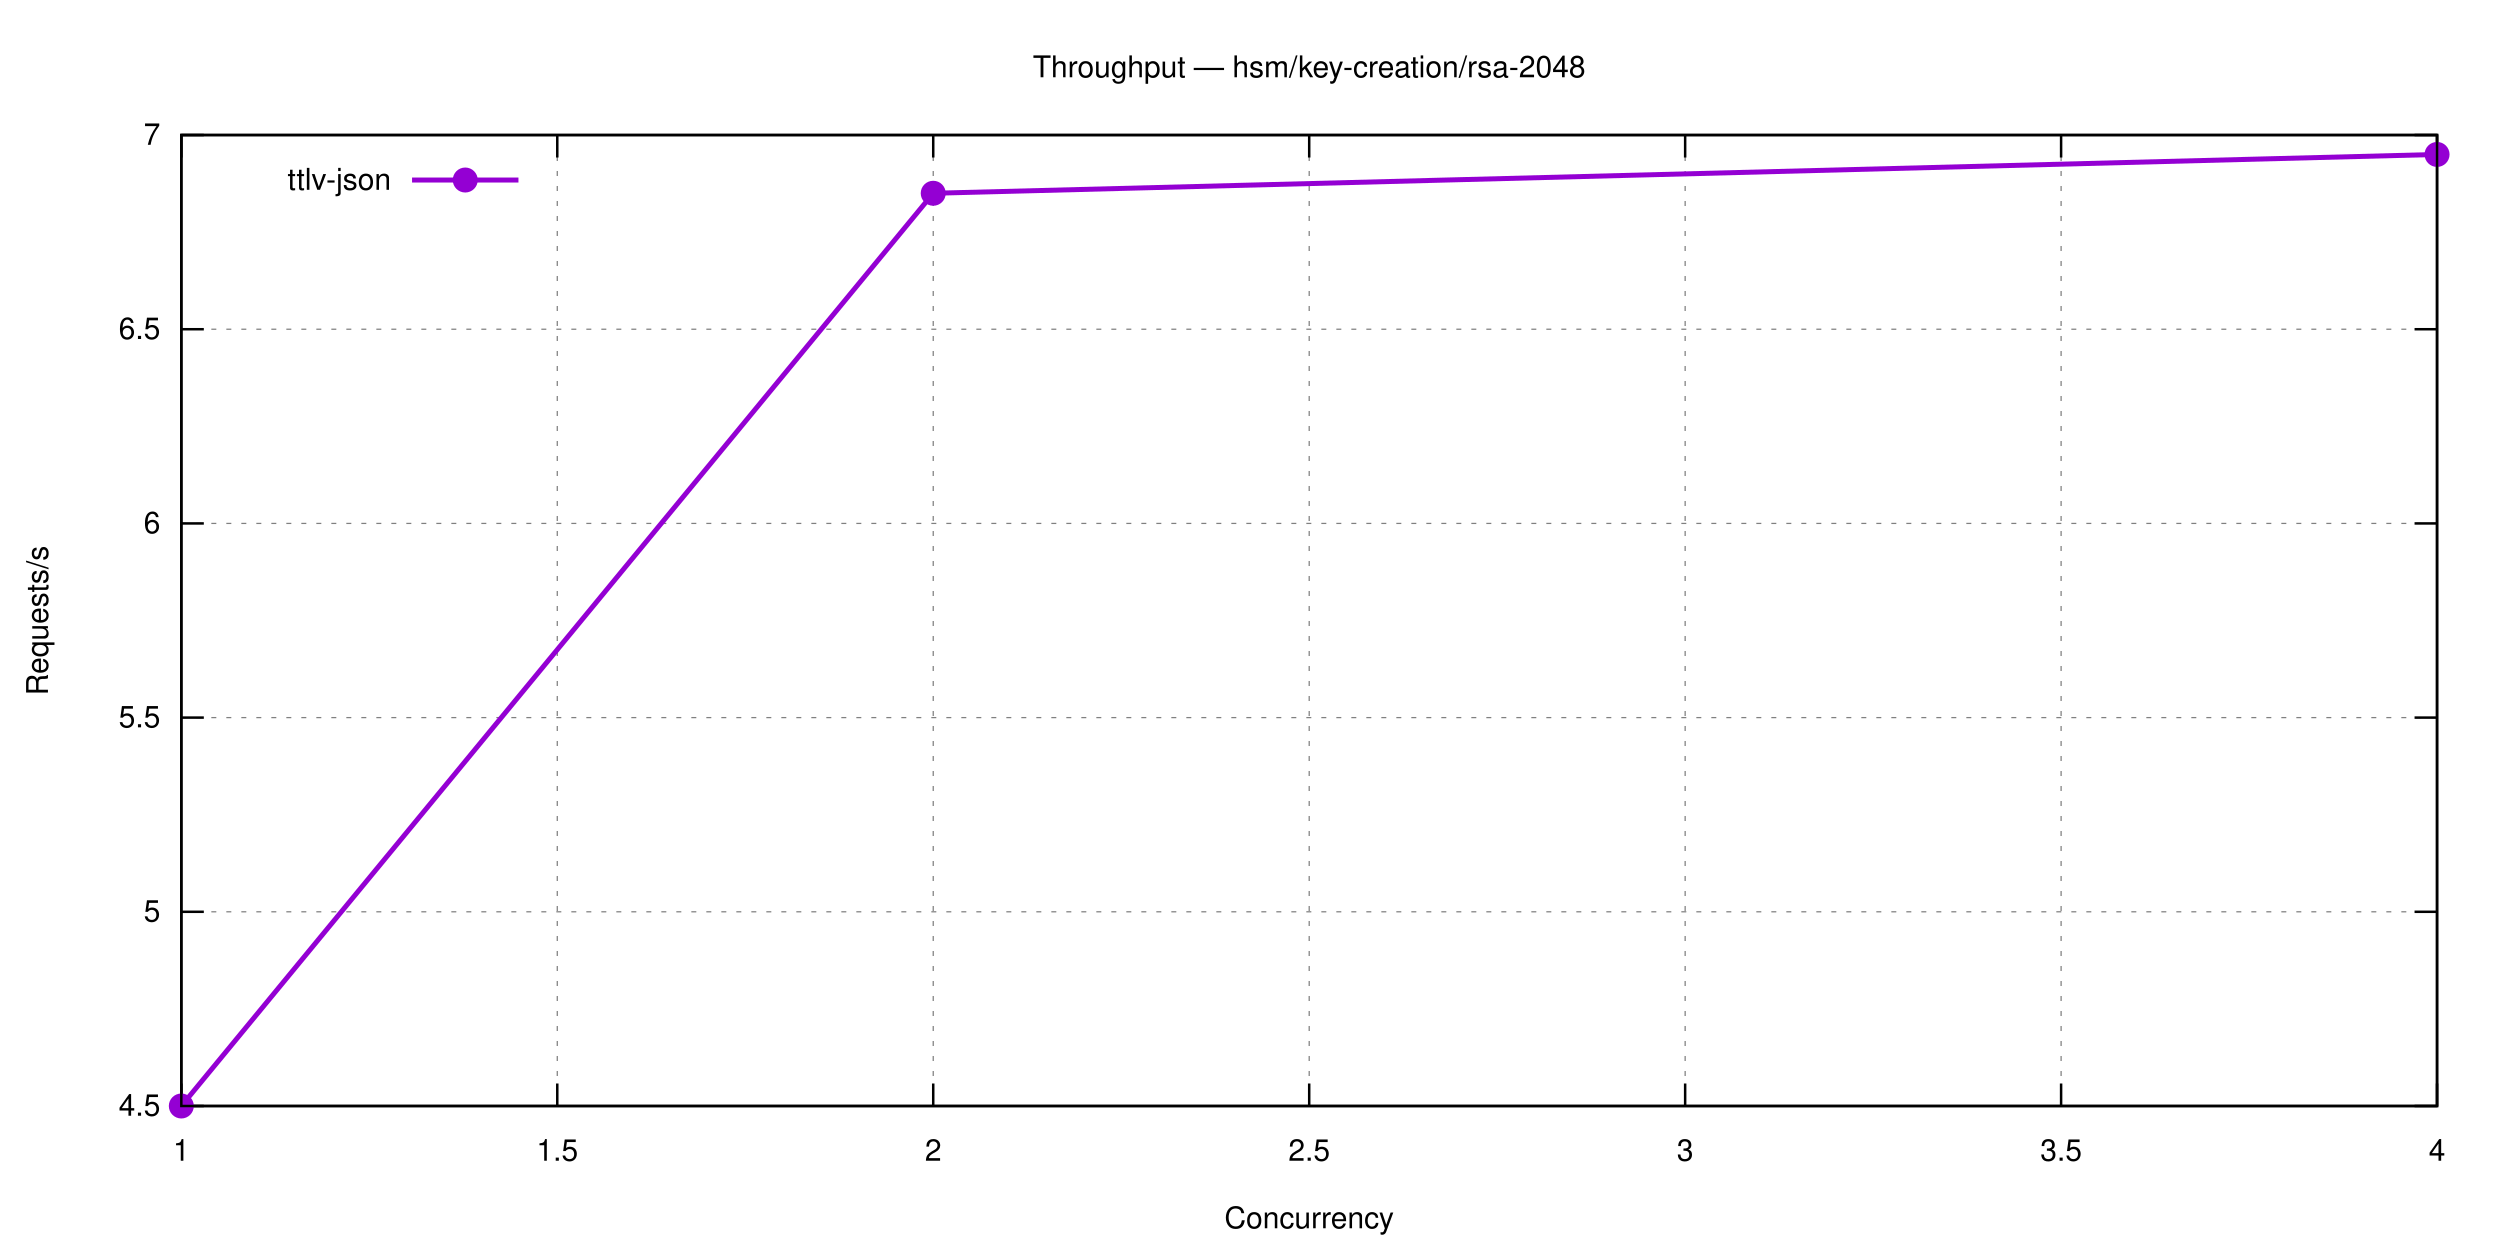
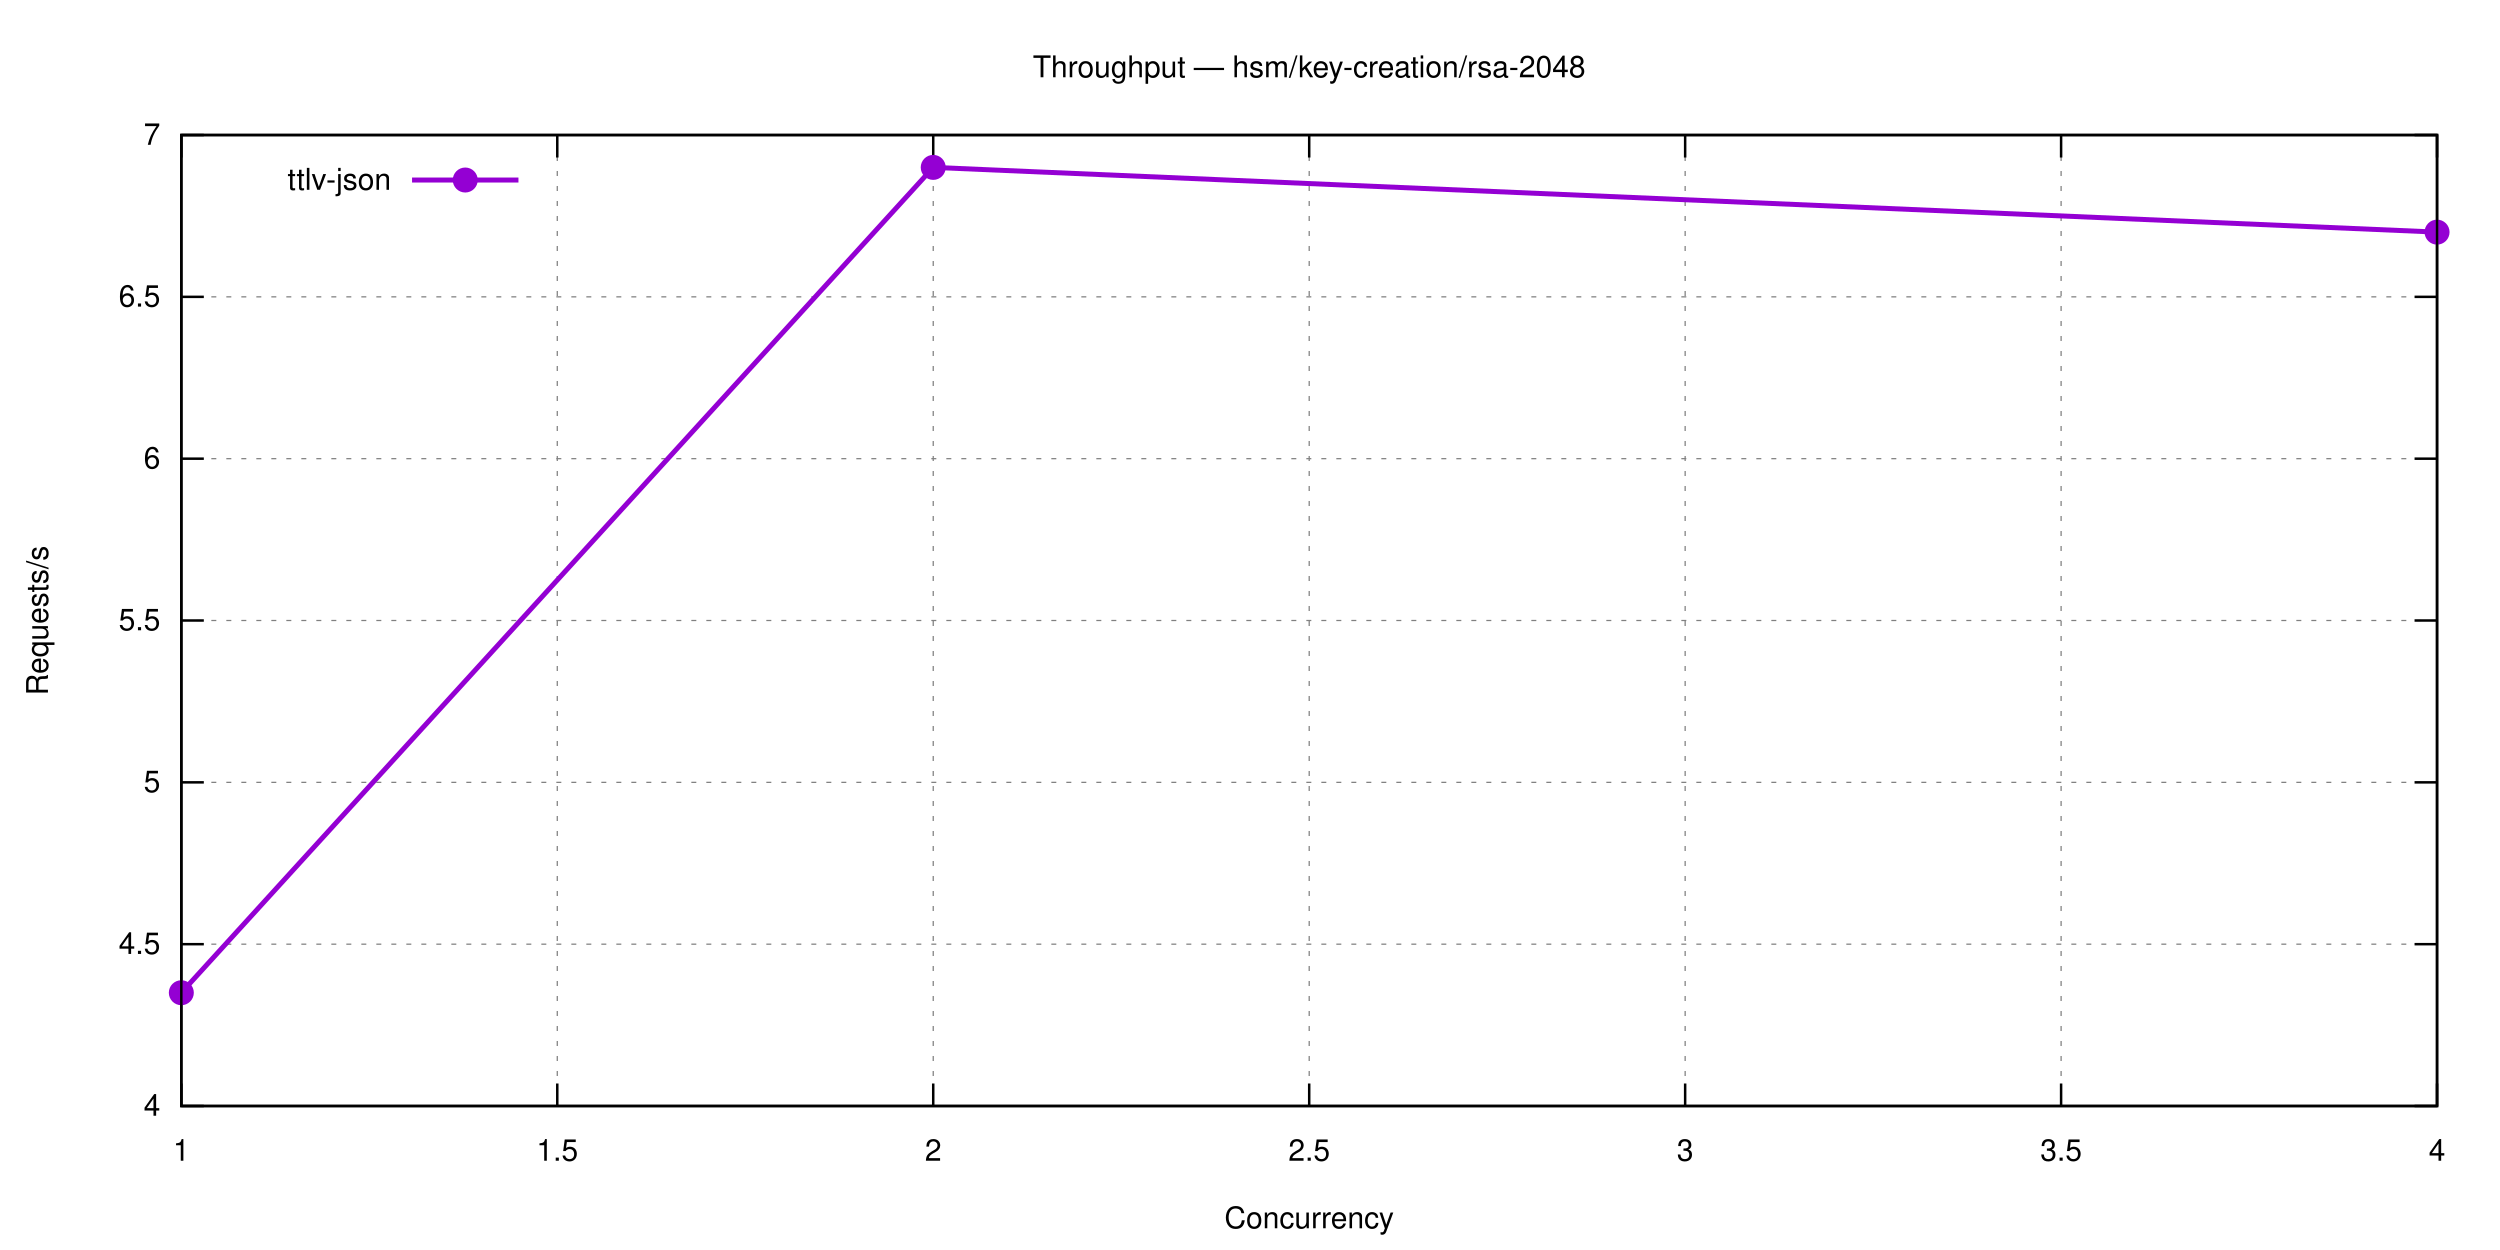
<svg xmlns="http://www.w3.org/2000/svg" xmlns:xlink="http://www.w3.org/1999/xlink" width="1000" height="500" viewBox="0 0 1000 500">
  <g id="gnuplot_canvas">
    <rect x="0" y="0" width="1000" height="500" fill="none" />
    <defs>
      <circle id="gpDot" r="0.5" stroke-width="0.5" stroke="currentColor" />
      <path id="gpPt0" stroke-width="0.222" stroke="currentColor" d="M-1,0 h2 M0,-1 v2" />
      <path id="gpPt1" stroke-width="0.222" stroke="currentColor" d="M-1,-1 L1,1 M1,-1 L-1,1" />
      <path id="gpPt2" stroke-width="0.222" stroke="currentColor" d="M-1,0 L1,0 M0,-1 L0,1 M-1,-1 L1,1 M-1,1 L1,-1" />
      <rect id="gpPt3" stroke-width="0.222" stroke="currentColor" x="-1" y="-1" width="2" height="2" />
      <rect id="gpPt4" stroke-width="0.222" stroke="currentColor" fill="currentColor" x="-1" y="-1" width="2" height="2" />
      <circle id="gpPt5" stroke-width="0.222" stroke="currentColor" cx="0" cy="0" r="1" />
      <use xlink:href="#gpPt5" id="gpPt6" fill="currentColor" stroke="none" />
      <path id="gpPt7" stroke-width="0.222" stroke="currentColor" d="M0,-1.33 L-1.33,0.67 L1.33,0.67 z" />
      <use xlink:href="#gpPt7" id="gpPt8" fill="currentColor" stroke="none" />
      <use xlink:href="#gpPt7" id="gpPt9" stroke="currentColor" transform="rotate(180)" />
      <use xlink:href="#gpPt9" id="gpPt10" fill="currentColor" stroke="none" />
      <use xlink:href="#gpPt3" id="gpPt11" stroke="currentColor" transform="rotate(45)" />
      <use xlink:href="#gpPt11" id="gpPt12" fill="currentColor" stroke="none" />
      <path id="gpPt13" stroke-width="0.222" stroke="currentColor" d="M0,1.330 L1.265,0.411 L0.782,-1.067 L-0.782,-1.076 L-1.265,0.411 z" />
      <use xlink:href="#gpPt13" id="gpPt14" fill="currentColor" stroke="none" />
      <filter id="textbox" filterUnits="objectBoundingBox" x="0" y="0" height="1" width="1">
        <feFlood flood-color="white" flood-opacity="1" result="bgnd" />
        <feComposite in="SourceGraphic" in2="bgnd" operator="atop" />
      </filter>
      <filter id="greybox" filterUnits="objectBoundingBox" x="0" y="0" height="1" width="1">
        <feFlood flood-color="lightgrey" flood-opacity="1" result="grey" />
        <feComposite in="SourceGraphic" in2="grey" operator="atop" />
      </filter>
    </defs>
    <g fill="none" color="white" stroke="currentColor" stroke-width="1.00" stroke-linecap="butt" stroke-linejoin="miter">
</g>
    <g fill="none" color="black" stroke="currentColor" stroke-width="1.00" stroke-linecap="butt" stroke-linejoin="miter">
</g>
    <g fill="none" color="black" stroke="black" stroke-width="0.50" stroke-linecap="butt" stroke-linejoin="miter">
</g>
    <g fill="none" color="gray" stroke="currentColor" stroke-width="0.50" stroke-linecap="butt" stroke-linejoin="miter">
      <path stroke="gray" stroke-dasharray="2,4" class="gridline" d="M72.53,442.40 L974.82,442.40  " />
    </g>
    <g fill="none" color="gray" stroke="gray" stroke-width="1.00" stroke-linecap="butt" stroke-linejoin="miter">
</g>
    <g fill="none" color="black" stroke="currentColor" stroke-width="1.00" stroke-linecap="butt" stroke-linejoin="miter">
      <path stroke="black" d="M72.53,442.40 L81.53,442.40 M974.82,442.40 L965.82,442.40  " />
      <g transform="translate(64.14,446.30)" stroke="none" fill="black" font-family="Helvetica" font-size="12.00" text-anchor="end">
        <text>
+           <tspan font-family="Helvetica"> 4</tspan>
+         </text>
+       </g>
+     </g>
+     <g fill="none" color="black" stroke="currentColor" stroke-width="1.00" stroke-linecap="butt" stroke-linejoin="miter">
+ </g>
+     <g fill="none" color="black" stroke="black" stroke-width="0.50" stroke-linecap="butt" stroke-linejoin="miter">
+ </g>
+     <g fill="none" color="gray" stroke="currentColor" stroke-width="0.50" stroke-linecap="butt" stroke-linejoin="miter">
+       <path stroke="gray" stroke-dasharray="2,4" class="gridline" d="M72.53,377.67 L974.82,377.67  " />
+     </g>
+     <g fill="none" color="gray" stroke="gray" stroke-width="1.00" stroke-linecap="butt" stroke-linejoin="miter">
+ </g>
+     <g fill="none" color="black" stroke="currentColor" stroke-width="1.00" stroke-linecap="butt" stroke-linejoin="miter">
+       <path stroke="black" d="M72.53,377.67 L81.53,377.67 M974.82,377.67 L965.82,377.67  " />
+       <g transform="translate(64.14,381.57)" stroke="none" fill="black" font-family="Helvetica" font-size="12.00" text-anchor="end">
+         <text>
          <tspan font-family="Helvetica"> 4.5</tspan>
        </text>
      </g>
    </g>
    <g fill="none" color="black" stroke="currentColor" stroke-width="1.00" stroke-linecap="butt" stroke-linejoin="miter">
</g>
    <g fill="none" color="black" stroke="black" stroke-width="0.50" stroke-linecap="butt" stroke-linejoin="miter">
</g>
    <g fill="none" color="gray" stroke="currentColor" stroke-width="0.50" stroke-linecap="butt" stroke-linejoin="miter">
-       <path stroke="gray" stroke-dasharray="2,4" class="gridline" d="M72.53,364.72 L974.82,364.72  " />
-     </g>
-     <g fill="none" color="gray" stroke="gray" stroke-width="1.00" stroke-linecap="butt" stroke-linejoin="miter">
- </g>
-     <g fill="none" color="black" stroke="currentColor" stroke-width="1.00" stroke-linecap="butt" stroke-linejoin="miter">
-       <path stroke="black" d="M72.53,364.72 L81.53,364.72 M974.82,364.72 L965.82,364.72  " />
-       <g transform="translate(64.14,368.62)" stroke="none" fill="black" font-family="Helvetica" font-size="12.00" text-anchor="end">
+       <path stroke="gray" stroke-dasharray="2,4" class="gridline" d="M72.53,312.94 L974.82,312.94  " />
+     </g>
+     <g fill="none" color="gray" stroke="gray" stroke-width="1.00" stroke-linecap="butt" stroke-linejoin="miter">
+ </g>
+     <g fill="none" color="black" stroke="currentColor" stroke-width="1.00" stroke-linecap="butt" stroke-linejoin="miter">
+       <path stroke="black" d="M72.53,312.94 L81.53,312.94 M974.82,312.94 L965.82,312.94  " />
+       <g transform="translate(64.14,316.84)" stroke="none" fill="black" font-family="Helvetica" font-size="12.00" text-anchor="end">
        <text>
          <tspan font-family="Helvetica"> 5</tspan>
        </text>
      </g>
    </g>
    <g fill="none" color="black" stroke="currentColor" stroke-width="1.00" stroke-linecap="butt" stroke-linejoin="miter">
</g>
    <g fill="none" color="black" stroke="black" stroke-width="0.50" stroke-linecap="butt" stroke-linejoin="miter">
</g>
    <g fill="none" color="gray" stroke="currentColor" stroke-width="0.50" stroke-linecap="butt" stroke-linejoin="miter">
-       <path stroke="gray" stroke-dasharray="2,4" class="gridline" d="M72.53,287.04 L974.82,287.04  " />
-     </g>
-     <g fill="none" color="gray" stroke="gray" stroke-width="1.00" stroke-linecap="butt" stroke-linejoin="miter">
- </g>
-     <g fill="none" color="black" stroke="currentColor" stroke-width="1.00" stroke-linecap="butt" stroke-linejoin="miter">
-       <path stroke="black" d="M72.53,287.04 L81.53,287.04 M974.82,287.04 L965.82,287.04  " />
-       <g transform="translate(64.14,290.94)" stroke="none" fill="black" font-family="Helvetica" font-size="12.00" text-anchor="end">
+       <path stroke="gray" stroke-dasharray="2,4" class="gridline" d="M72.53,248.20 L974.82,248.20  " />
+     </g>
+     <g fill="none" color="gray" stroke="gray" stroke-width="1.00" stroke-linecap="butt" stroke-linejoin="miter">
+ </g>
+     <g fill="none" color="black" stroke="currentColor" stroke-width="1.00" stroke-linecap="butt" stroke-linejoin="miter">
+       <path stroke="black" d="M72.53,248.20 L81.53,248.20 M974.82,248.20 L965.82,248.20  " />
+       <g transform="translate(64.14,252.10)" stroke="none" fill="black" font-family="Helvetica" font-size="12.00" text-anchor="end">
        <text>
          <tspan font-family="Helvetica"> 5.5</tspan>
        </text>
      </g>
    </g>
    <g fill="none" color="black" stroke="currentColor" stroke-width="1.00" stroke-linecap="butt" stroke-linejoin="miter">
</g>
    <g fill="none" color="black" stroke="black" stroke-width="0.50" stroke-linecap="butt" stroke-linejoin="miter">
</g>
    <g fill="none" color="gray" stroke="currentColor" stroke-width="0.50" stroke-linecap="butt" stroke-linejoin="miter">
-       <path stroke="gray" stroke-dasharray="2,4" class="gridline" d="M72.53,209.37 L974.82,209.37  " />
-     </g>
-     <g fill="none" color="gray" stroke="gray" stroke-width="1.00" stroke-linecap="butt" stroke-linejoin="miter">
- </g>
-     <g fill="none" color="black" stroke="currentColor" stroke-width="1.00" stroke-linecap="butt" stroke-linejoin="miter">
-       <path stroke="black" d="M72.53,209.37 L81.53,209.37 M974.82,209.37 L965.82,209.37  " />
-       <g transform="translate(64.14,213.27)" stroke="none" fill="black" font-family="Helvetica" font-size="12.00" text-anchor="end">
+       <path stroke="gray" stroke-dasharray="2,4" class="gridline" d="M72.53,183.47 L974.82,183.47  " />
+     </g>
+     <g fill="none" color="gray" stroke="gray" stroke-width="1.00" stroke-linecap="butt" stroke-linejoin="miter">
+ </g>
+     <g fill="none" color="black" stroke="currentColor" stroke-width="1.00" stroke-linecap="butt" stroke-linejoin="miter">
+       <path stroke="black" d="M72.53,183.47 L81.53,183.47 M974.82,183.47 L965.82,183.47  " />
+       <g transform="translate(64.14,187.37)" stroke="none" fill="black" font-family="Helvetica" font-size="12.00" text-anchor="end">
        <text>
          <tspan font-family="Helvetica"> 6</tspan>
        </text>
      </g>
    </g>
    <g fill="none" color="black" stroke="currentColor" stroke-width="1.00" stroke-linecap="butt" stroke-linejoin="miter">
</g>
    <g fill="none" color="black" stroke="black" stroke-width="0.50" stroke-linecap="butt" stroke-linejoin="miter">
</g>
    <g fill="none" color="gray" stroke="currentColor" stroke-width="0.50" stroke-linecap="butt" stroke-linejoin="miter">
-       <path stroke="gray" stroke-dasharray="2,4" class="gridline" d="M72.53,131.69 L974.82,131.69  " />
-     </g>
-     <g fill="none" color="gray" stroke="gray" stroke-width="1.00" stroke-linecap="butt" stroke-linejoin="miter">
- </g>
-     <g fill="none" color="black" stroke="currentColor" stroke-width="1.00" stroke-linecap="butt" stroke-linejoin="miter">
-       <path stroke="black" d="M72.53,131.69 L81.53,131.69 M974.82,131.69 L965.82,131.69  " />
-       <g transform="translate(64.14,135.59)" stroke="none" fill="black" font-family="Helvetica" font-size="12.00" text-anchor="end">
+       <path stroke="gray" stroke-dasharray="2,4" class="gridline" d="M72.53,118.74 L974.82,118.74  " />
+     </g>
+     <g fill="none" color="gray" stroke="gray" stroke-width="1.00" stroke-linecap="butt" stroke-linejoin="miter">
+ </g>
+     <g fill="none" color="black" stroke="currentColor" stroke-width="1.00" stroke-linecap="butt" stroke-linejoin="miter">
+       <path stroke="black" d="M72.53,118.74 L81.53,118.74 M974.82,118.74 L965.82,118.74  " />
+       <g transform="translate(64.14,122.64)" stroke="none" fill="black" font-family="Helvetica" font-size="12.00" text-anchor="end">
        <text>
          <tspan font-family="Helvetica"> 6.5</tspan>
        </text>
      </g>
    </g>
    <g fill="none" color="black" stroke="currentColor" stroke-width="1.00" stroke-linecap="butt" stroke-linejoin="miter">
</g>
    <g fill="none" color="black" stroke="black" stroke-width="0.50" stroke-linecap="butt" stroke-linejoin="miter">
</g>
    <g fill="none" color="gray" stroke="currentColor" stroke-width="0.50" stroke-linecap="butt" stroke-linejoin="miter">
      <path stroke="gray" stroke-dasharray="2,4" class="gridline" d="M72.53,54.01 L974.82,54.01  " />
    </g>
    <g fill="none" color="gray" stroke="gray" stroke-width="1.00" stroke-linecap="butt" stroke-linejoin="miter">
</g>
    <g fill="none" color="black" stroke="currentColor" stroke-width="1.00" stroke-linecap="butt" stroke-linejoin="miter">
      <path stroke="black" d="M72.53,54.01 L81.53,54.01 M974.82,54.01 L965.82,54.01  " />
      <g transform="translate(64.14,57.91)" stroke="none" fill="black" font-family="Helvetica" font-size="12.00" text-anchor="end">
        <text>
          <tspan font-family="Helvetica"> 7</tspan>
        </text>
      </g>
    </g>
    <g fill="none" color="black" stroke="currentColor" stroke-width="1.00" stroke-linecap="butt" stroke-linejoin="miter">
</g>
    <g fill="none" color="black" stroke="black" stroke-width="0.50" stroke-linecap="butt" stroke-linejoin="miter">
</g>
    <g fill="none" color="gray" stroke="currentColor" stroke-width="0.50" stroke-linecap="butt" stroke-linejoin="miter">
      <path stroke="gray" stroke-dasharray="2,4" class="gridline" d="M72.53,442.40 L72.53,54.01  " />
    </g>
    <g fill="none" color="gray" stroke="gray" stroke-width="1.00" stroke-linecap="butt" stroke-linejoin="miter">
</g>
    <g fill="none" color="black" stroke="currentColor" stroke-width="1.00" stroke-linecap="butt" stroke-linejoin="miter">
      <path stroke="black" d="M72.53,442.40 L72.53,433.40 M72.53,54.01 L72.53,63.01  " />
      <g transform="translate(72.53,464.30)" stroke="none" fill="black" font-family="Helvetica" font-size="12.00" text-anchor="middle">
        <text>
          <tspan font-family="Helvetica"> 1</tspan>
        </text>
      </g>
    </g>
    <g fill="none" color="black" stroke="currentColor" stroke-width="1.00" stroke-linecap="butt" stroke-linejoin="miter">
</g>
    <g fill="none" color="black" stroke="black" stroke-width="0.50" stroke-linecap="butt" stroke-linejoin="miter">
</g>
    <g fill="none" color="gray" stroke="currentColor" stroke-width="0.50" stroke-linecap="butt" stroke-linejoin="miter">
      <path stroke="gray" stroke-dasharray="2,4" class="gridline" d="M222.91,442.40 L222.91,54.01  " />
    </g>
    <g fill="none" color="gray" stroke="gray" stroke-width="1.00" stroke-linecap="butt" stroke-linejoin="miter">
</g>
    <g fill="none" color="black" stroke="currentColor" stroke-width="1.00" stroke-linecap="butt" stroke-linejoin="miter">
      <path stroke="black" d="M222.91,442.40 L222.91,433.40 M222.91,54.01 L222.91,63.01  " />
      <g transform="translate(222.91,464.30)" stroke="none" fill="black" font-family="Helvetica" font-size="12.00" text-anchor="middle">
        <text>
          <tspan font-family="Helvetica"> 1.5</tspan>
        </text>
      </g>
    </g>
    <g fill="none" color="black" stroke="currentColor" stroke-width="1.00" stroke-linecap="butt" stroke-linejoin="miter">
</g>
    <g fill="none" color="black" stroke="black" stroke-width="0.50" stroke-linecap="butt" stroke-linejoin="miter">
</g>
    <g fill="none" color="gray" stroke="currentColor" stroke-width="0.50" stroke-linecap="butt" stroke-linejoin="miter">
      <path stroke="gray" stroke-dasharray="2,4" class="gridline" d="M373.29,442.40 L373.29,54.01  " />
    </g>
    <g fill="none" color="gray" stroke="gray" stroke-width="1.00" stroke-linecap="butt" stroke-linejoin="miter">
</g>
    <g fill="none" color="black" stroke="currentColor" stroke-width="1.00" stroke-linecap="butt" stroke-linejoin="miter">
      <path stroke="black" d="M373.29,442.40 L373.29,433.40 M373.29,54.01 L373.29,63.01  " />
      <g transform="translate(373.29,464.30)" stroke="none" fill="black" font-family="Helvetica" font-size="12.00" text-anchor="middle">
        <text>
          <tspan font-family="Helvetica"> 2</tspan>
        </text>
      </g>
    </g>
    <g fill="none" color="black" stroke="currentColor" stroke-width="1.00" stroke-linecap="butt" stroke-linejoin="miter">
</g>
    <g fill="none" color="black" stroke="black" stroke-width="0.50" stroke-linecap="butt" stroke-linejoin="miter">
</g>
    <g fill="none" color="gray" stroke="currentColor" stroke-width="0.50" stroke-linecap="butt" stroke-linejoin="miter">
      <path stroke="gray" stroke-dasharray="2,4" class="gridline" d="M523.68,442.40 L523.68,54.01  " />
    </g>
    <g fill="none" color="gray" stroke="gray" stroke-width="1.00" stroke-linecap="butt" stroke-linejoin="miter">
</g>
    <g fill="none" color="black" stroke="currentColor" stroke-width="1.00" stroke-linecap="butt" stroke-linejoin="miter">
      <path stroke="black" d="M523.68,442.40 L523.68,433.40 M523.68,54.01 L523.68,63.01  " />
      <g transform="translate(523.68,464.30)" stroke="none" fill="black" font-family="Helvetica" font-size="12.00" text-anchor="middle">
        <text>
          <tspan font-family="Helvetica"> 2.5</tspan>
        </text>
      </g>
    </g>
    <g fill="none" color="black" stroke="currentColor" stroke-width="1.00" stroke-linecap="butt" stroke-linejoin="miter">
</g>
    <g fill="none" color="black" stroke="black" stroke-width="0.50" stroke-linecap="butt" stroke-linejoin="miter">
</g>
    <g fill="none" color="gray" stroke="currentColor" stroke-width="0.50" stroke-linecap="butt" stroke-linejoin="miter">
      <path stroke="gray" stroke-dasharray="2,4" class="gridline" d="M674.06,442.40 L674.06,54.01  " />
    </g>
    <g fill="none" color="gray" stroke="gray" stroke-width="1.00" stroke-linecap="butt" stroke-linejoin="miter">
</g>
    <g fill="none" color="black" stroke="currentColor" stroke-width="1.00" stroke-linecap="butt" stroke-linejoin="miter">
      <path stroke="black" d="M674.06,442.40 L674.06,433.40 M674.06,54.01 L674.06,63.01  " />
      <g transform="translate(674.06,464.30)" stroke="none" fill="black" font-family="Helvetica" font-size="12.00" text-anchor="middle">
        <text>
          <tspan font-family="Helvetica"> 3</tspan>
        </text>
      </g>
    </g>
    <g fill="none" color="black" stroke="currentColor" stroke-width="1.00" stroke-linecap="butt" stroke-linejoin="miter">
</g>
    <g fill="none" color="black" stroke="black" stroke-width="0.50" stroke-linecap="butt" stroke-linejoin="miter">
</g>
    <g fill="none" color="gray" stroke="currentColor" stroke-width="0.50" stroke-linecap="butt" stroke-linejoin="miter">
      <path stroke="gray" stroke-dasharray="2,4" class="gridline" d="M824.44,442.40 L824.44,54.01  " />
    </g>
    <g fill="none" color="gray" stroke="gray" stroke-width="1.00" stroke-linecap="butt" stroke-linejoin="miter">
</g>
    <g fill="none" color="black" stroke="currentColor" stroke-width="1.00" stroke-linecap="butt" stroke-linejoin="miter">
      <path stroke="black" d="M824.44,442.40 L824.44,433.40 M824.44,54.01 L824.44,63.01  " />
      <g transform="translate(824.44,464.30)" stroke="none" fill="black" font-family="Helvetica" font-size="12.00" text-anchor="middle">
        <text>
          <tspan font-family="Helvetica"> 3.5</tspan>
        </text>
      </g>
    </g>
    <g fill="none" color="black" stroke="currentColor" stroke-width="1.00" stroke-linecap="butt" stroke-linejoin="miter">
</g>
    <g fill="none" color="black" stroke="black" stroke-width="0.50" stroke-linecap="butt" stroke-linejoin="miter">
</g>
    <g fill="none" color="gray" stroke="currentColor" stroke-width="0.50" stroke-linecap="butt" stroke-linejoin="miter">
      <path stroke="gray" stroke-dasharray="2,4" class="gridline" d="M974.82,442.40 L974.82,54.01  " />
    </g>
    <g fill="none" color="gray" stroke="gray" stroke-width="1.00" stroke-linecap="butt" stroke-linejoin="miter">
</g>
    <g fill="none" color="black" stroke="currentColor" stroke-width="1.00" stroke-linecap="butt" stroke-linejoin="miter">
      <path stroke="black" d="M974.82,442.40 L974.82,433.40 M974.82,54.01 L974.82,63.01  " />
      <g transform="translate(974.82,464.30)" stroke="none" fill="black" font-family="Helvetica" font-size="12.00" text-anchor="middle">
        <text>
          <tspan font-family="Helvetica"> 4</tspan>
        </text>
      </g>
    </g>
    <g fill="none" color="black" stroke="currentColor" stroke-width="1.00" stroke-linecap="butt" stroke-linejoin="miter">
</g>
    <g fill="none" color="black" stroke="currentColor" stroke-width="1.00" stroke-linecap="butt" stroke-linejoin="miter">
      <path stroke="black" d="M72.53,54.01 L72.53,442.40 L974.82,442.40 L974.82,54.01 L72.53,54.01 Z  " />
    </g>
    <g fill="none" color="black" stroke="currentColor" stroke-width="1.00" stroke-linecap="butt" stroke-linejoin="miter">
</g>
    <g id="gnuplot_plot_1">
      <g fill="none" color="white" stroke="black" stroke-width="2.00" stroke-linecap="butt" stroke-linejoin="miter">
</g>
      <g fill="none" color="black" stroke="currentColor" stroke-width="2.00" stroke-linecap="butt" stroke-linejoin="miter">
        <g transform="translate(156.43,75.91)" stroke="none" fill="black" font-family="Helvetica" font-size="12.00" text-anchor="end">
          <text>
            <tspan font-family="Helvetica">ttlv-json</tspan>
          </text>
        </g>
      </g>
      <g fill="none" color="black" stroke="currentColor" stroke-width="2.00" stroke-linecap="butt" stroke-linejoin="miter">
-         <path stroke="rgb(148,   0, 211)" d="M164.82,72.01 L207.38,72.01 M72.53,442.40 L373.29,77.31 L974.82,61.78  " />
-         <use xlink:href="#gpPt6" transform="translate(72.53,442.40) scale(4.50)" color="rgb(148,   0, 211)" />
-         <use xlink:href="#gpPt6" transform="translate(373.29,77.31) scale(4.50)" color="rgb(148,   0, 211)" />
-         <use xlink:href="#gpPt6" transform="translate(974.82,61.78) scale(4.50)" color="rgb(148,   0, 211)" />
+         <path stroke="rgb(148,   0, 211)" d="M164.82,72.01 L207.38,72.01 M72.53,397.09 L373.29,66.96 L974.82,92.85  " />
+         <use xlink:href="#gpPt6" transform="translate(72.53,397.09) scale(4.50)" color="rgb(148,   0, 211)" />
+         <use xlink:href="#gpPt6" transform="translate(373.29,66.96) scale(4.50)" color="rgb(148,   0, 211)" />
+         <use xlink:href="#gpPt6" transform="translate(974.82,92.85) scale(4.50)" color="rgb(148,   0, 211)" />
        <use xlink:href="#gpPt6" transform="translate(186.10,72.01) scale(4.50)" color="rgb(148,   0, 211)" />
      </g>
    </g>
    <g fill="none" color="black" stroke="currentColor" stroke-width="2.00" stroke-linecap="butt" stroke-linejoin="miter">
</g>
    <g fill="none" color="black" stroke="black" stroke-width="1.00" stroke-linecap="butt" stroke-linejoin="miter">
</g>
    <g fill="none" color="black" stroke="currentColor" stroke-width="1.00" stroke-linecap="butt" stroke-linejoin="miter">
      <path stroke="black" d="M72.53,54.01 L72.53,442.40 L974.82,442.40 L974.82,54.01 L72.53,54.01 Z  " />
      <g transform="translate(19.18,248.21) rotate(270.00)" stroke="none" fill="black" font-family="Helvetica" font-size="12.00" text-anchor="middle">
        <text>
          <tspan font-family="Helvetica">Requests/s</tspan>
        </text>
      </g>
    </g>
    <g fill="none" color="black" stroke="currentColor" stroke-width="1.00" stroke-linecap="butt" stroke-linejoin="miter">
      <g transform="translate(523.67,491.30)" stroke="none" fill="black" font-family="Helvetica" font-size="12.00" text-anchor="middle">
        <text>
          <tspan font-family="Helvetica">Concurrency</tspan>
        </text>
      </g>
    </g>
    <g fill="none" color="black" stroke="currentColor" stroke-width="1.00" stroke-linecap="butt" stroke-linejoin="miter">
</g>
    <g fill="none" color="black" stroke="currentColor" stroke-width="1.00" stroke-linecap="butt" stroke-linejoin="miter">
      <g transform="translate(523.67,30.91)" stroke="none" fill="black" font-family="Helvetica" font-size="12.00" text-anchor="middle">
        <text>
          <tspan font-family="Helvetica">Throughput — hsm/key-creation/rsa-2048</tspan>
        </text>
      </g>
    </g>
    <g fill="none" color="black" stroke="currentColor" stroke-width="1.00" stroke-linecap="butt" stroke-linejoin="miter">
</g>
  </g>
</svg>
